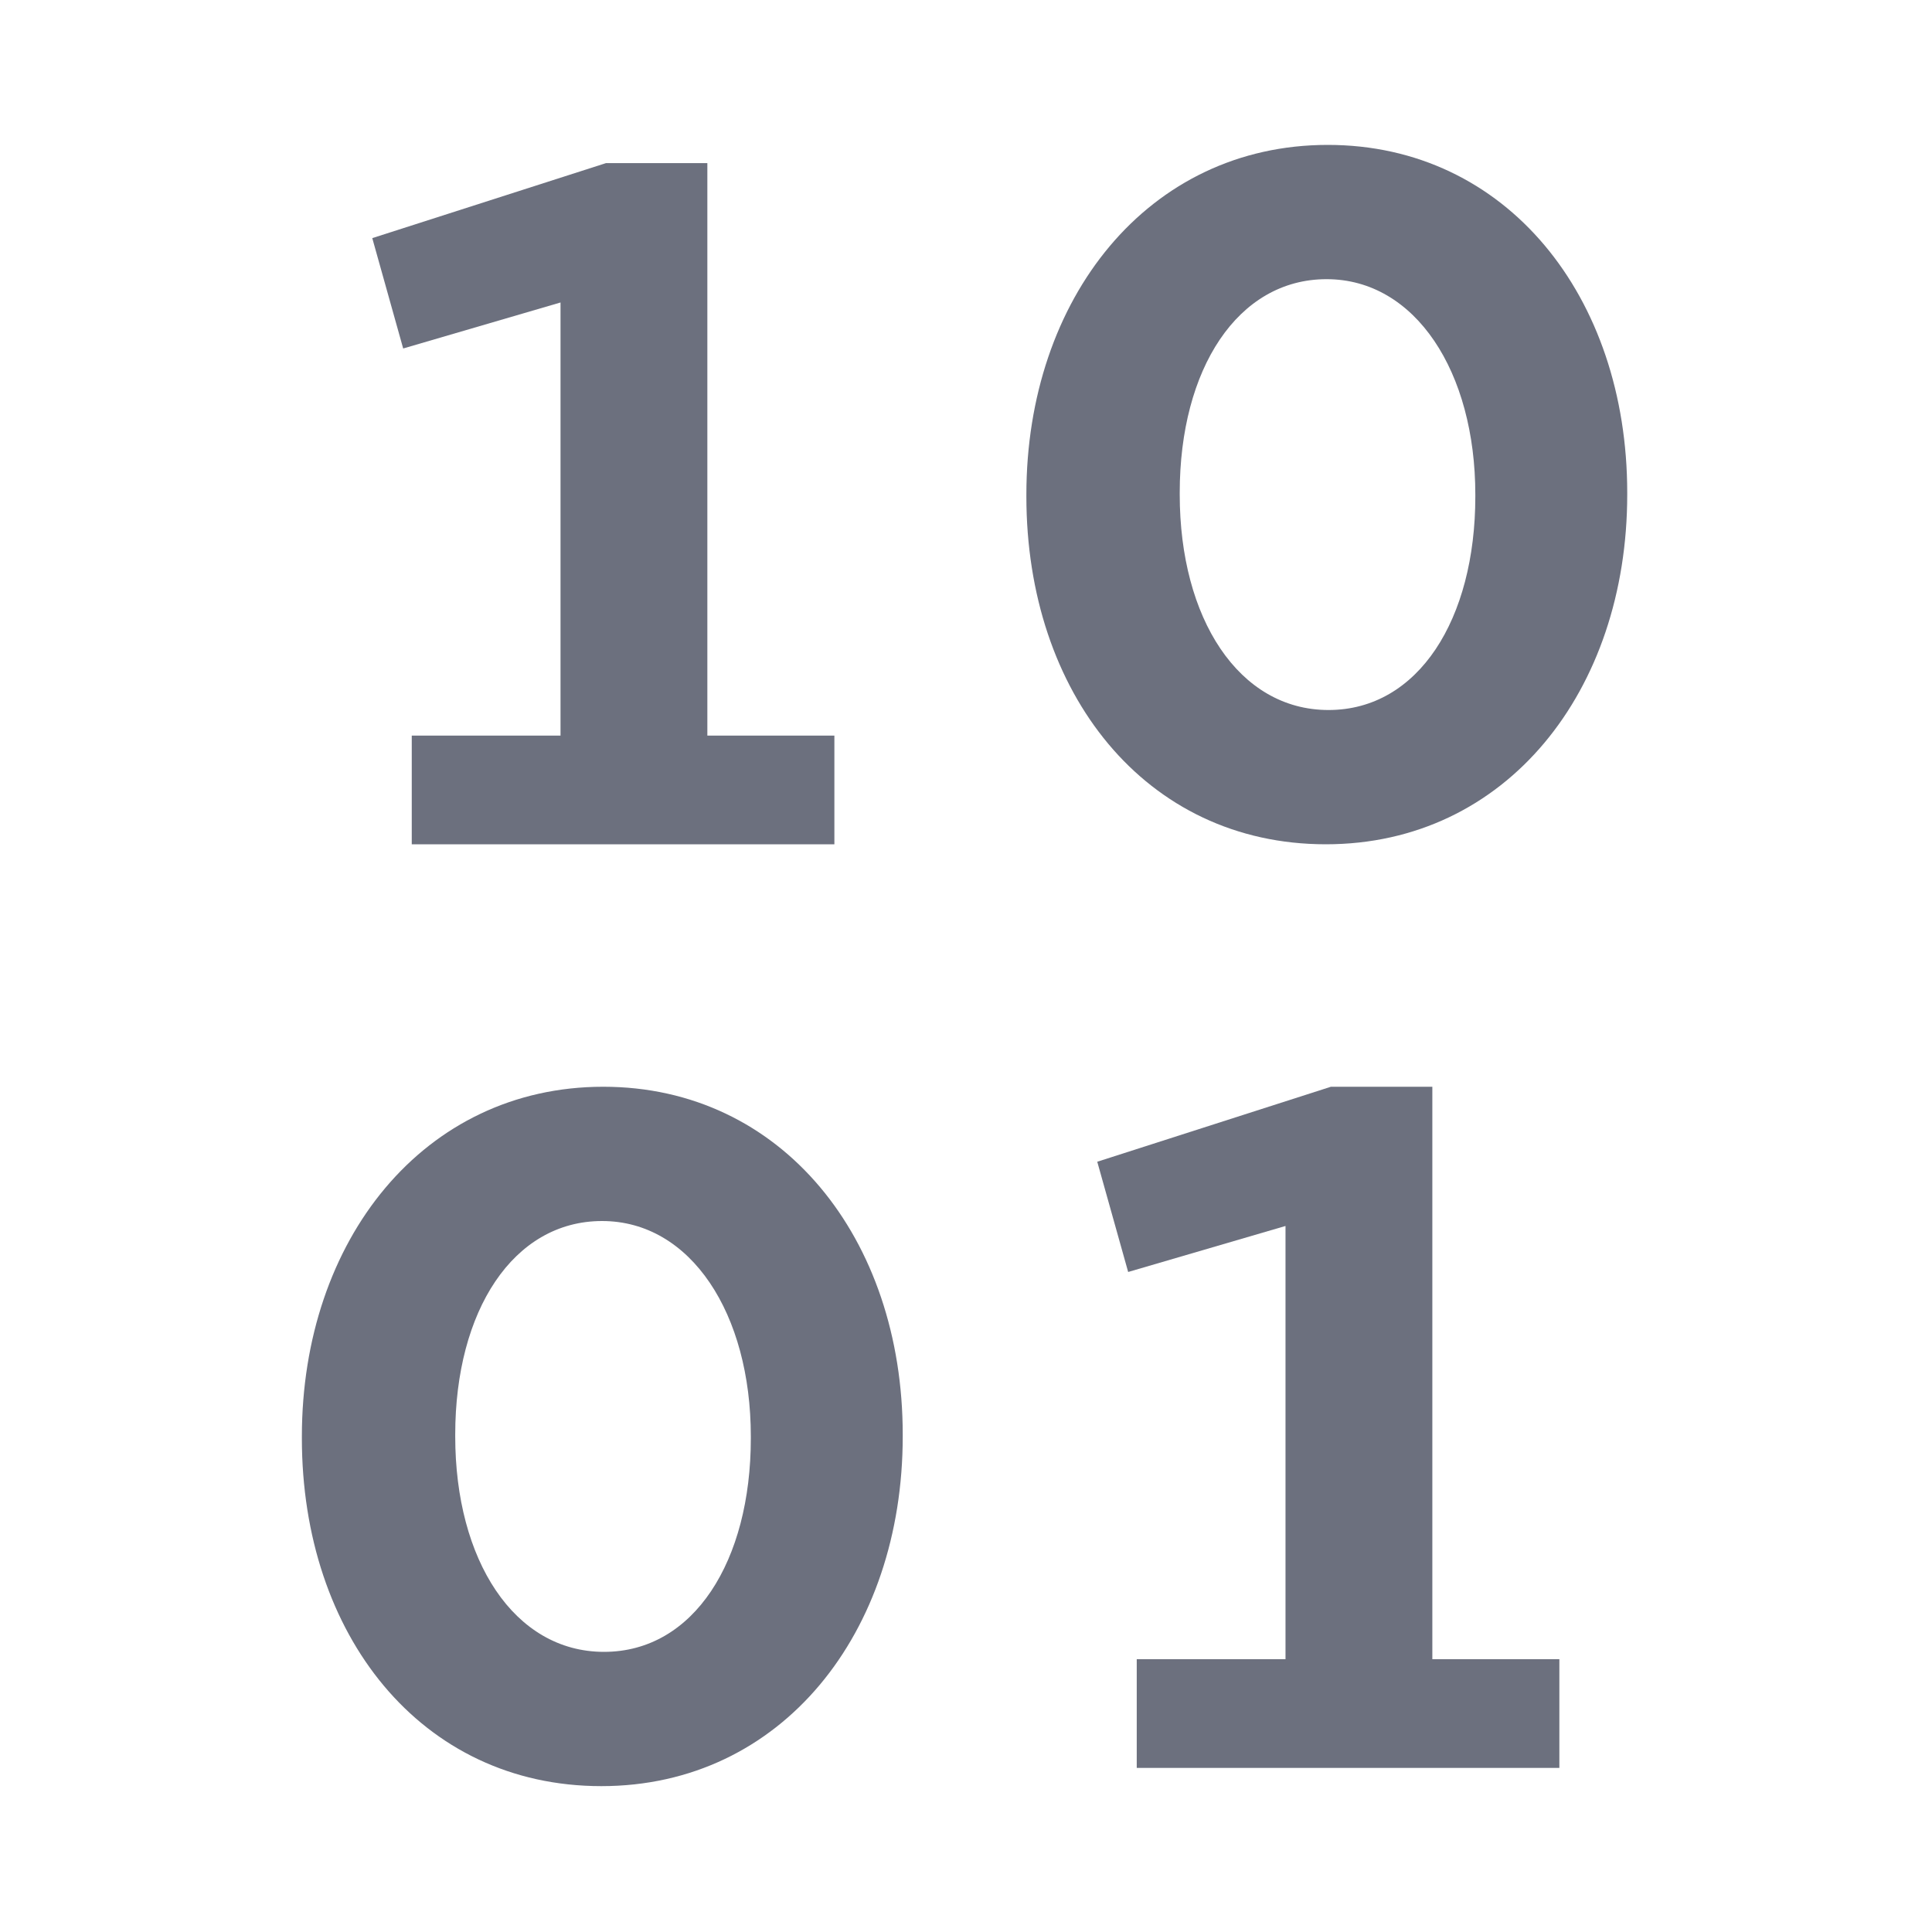
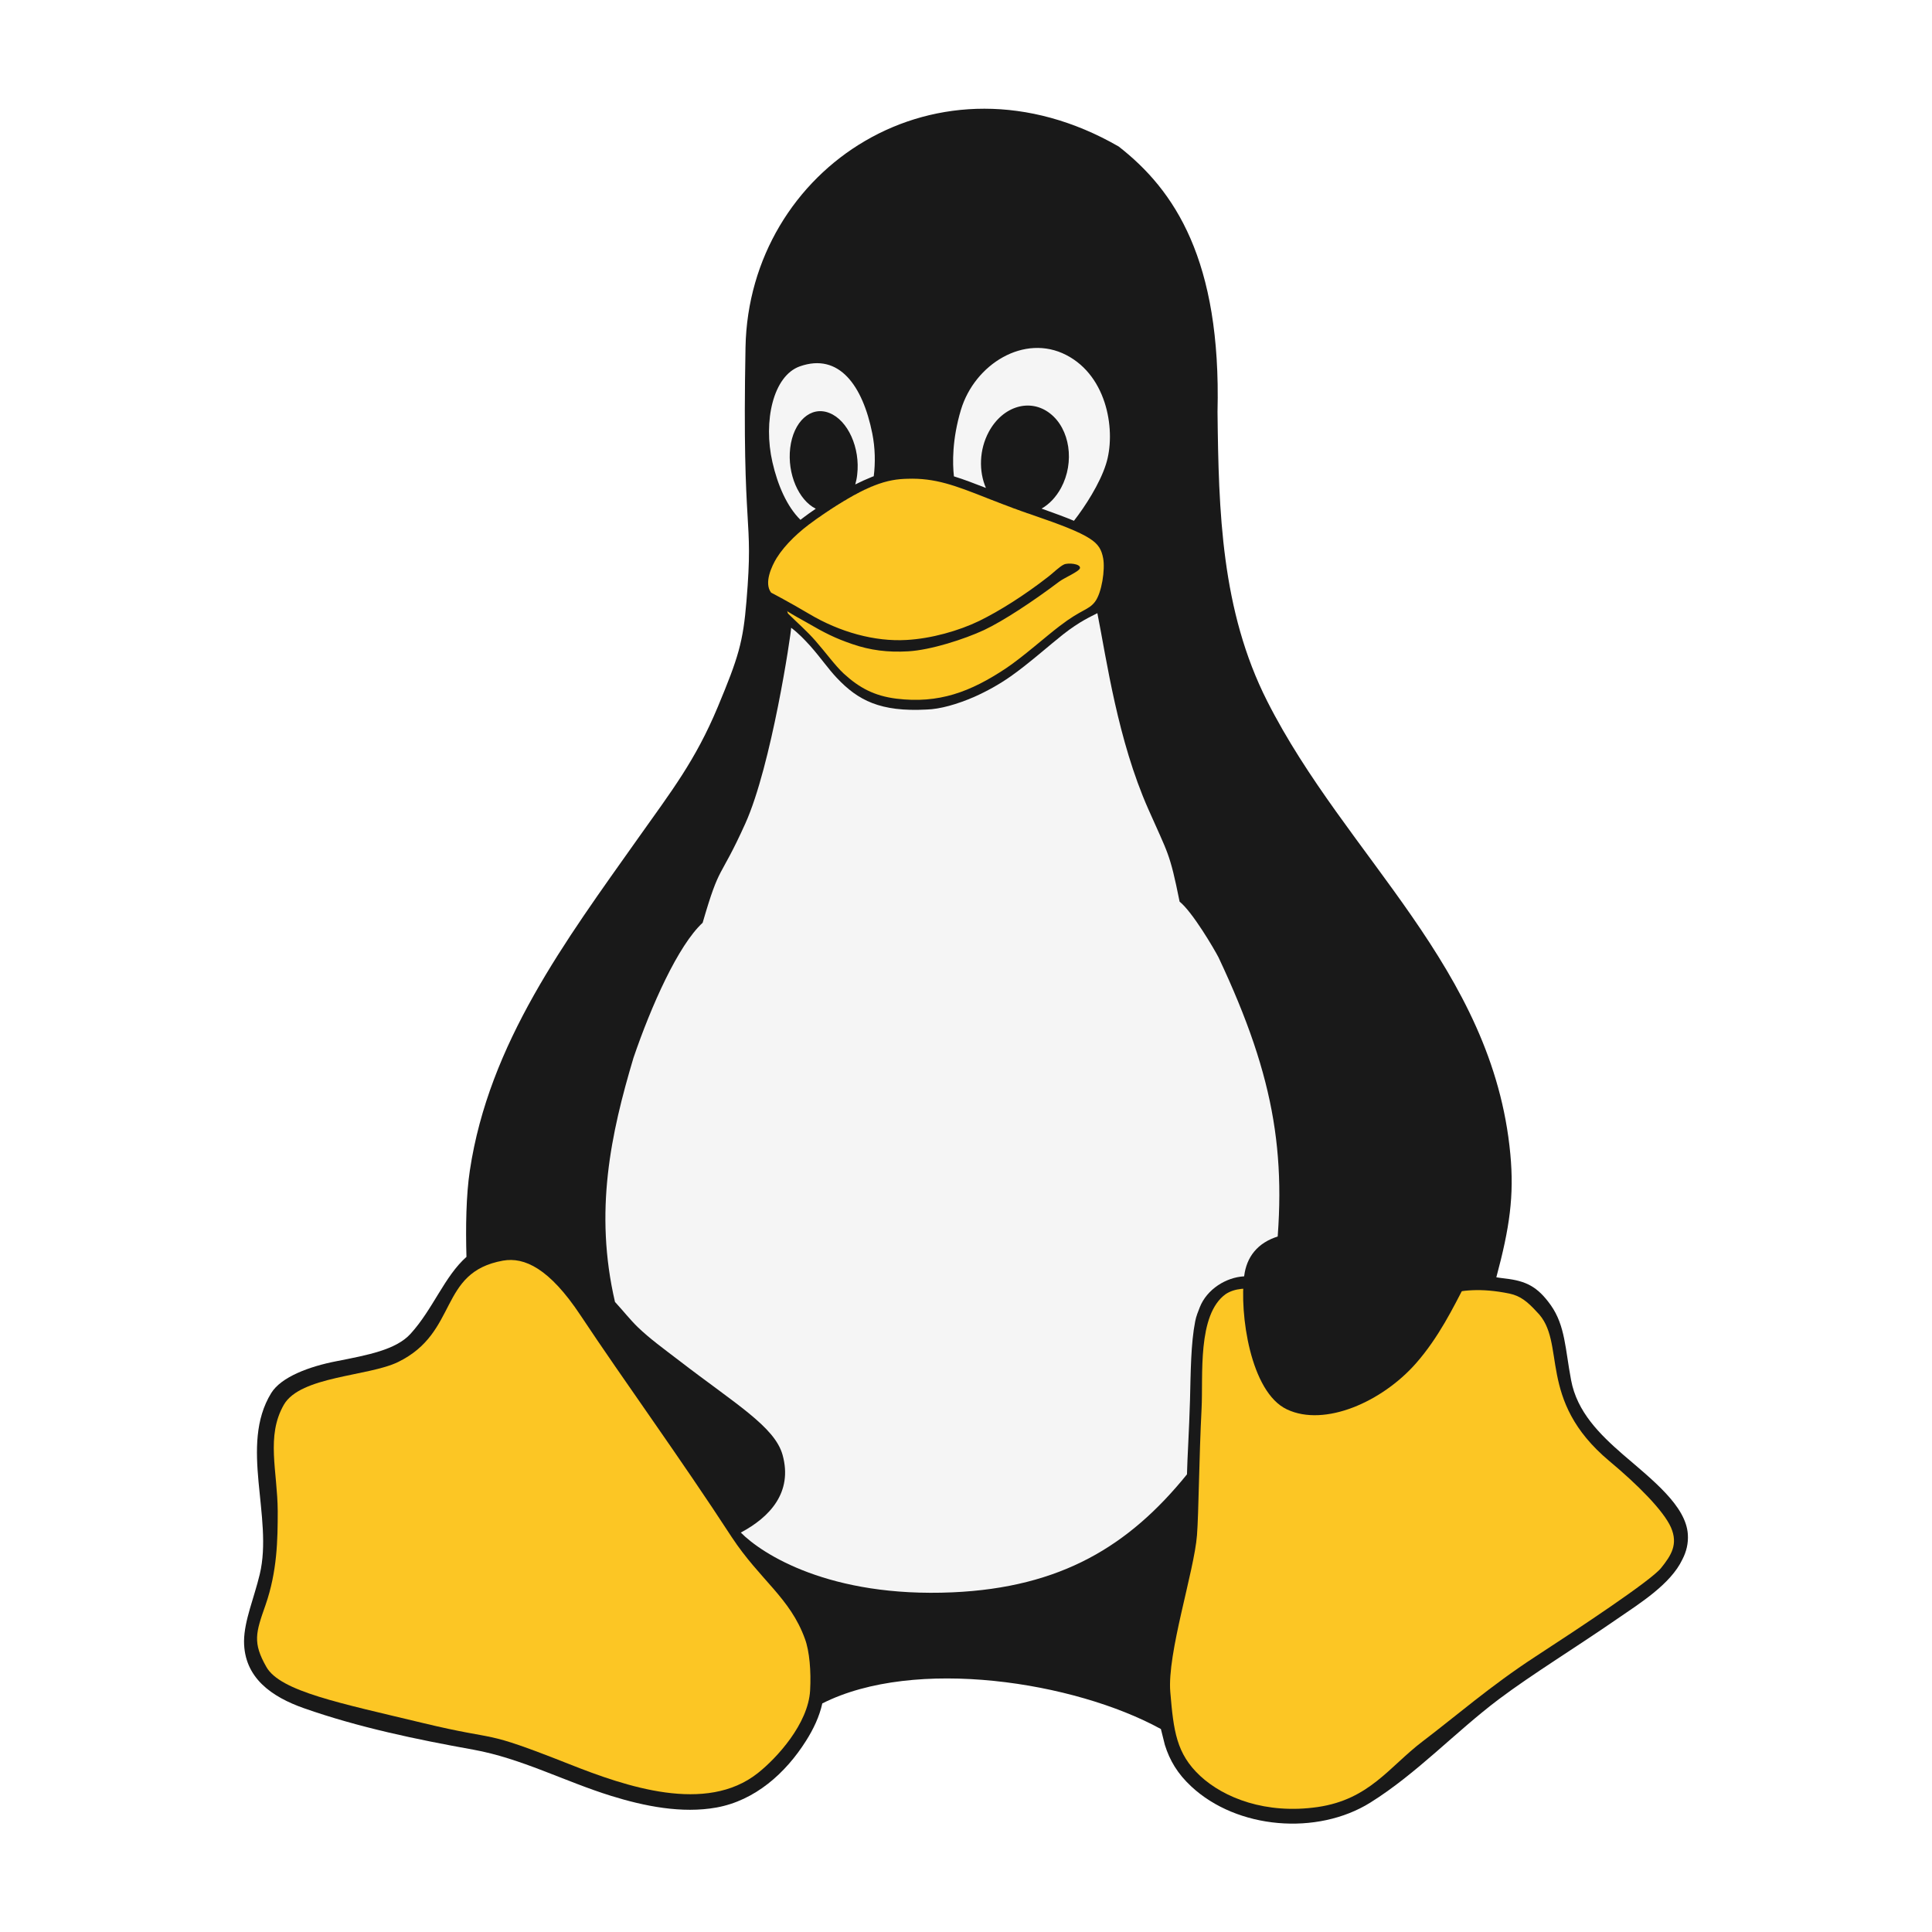
<svg xmlns="http://www.w3.org/2000/svg" width="16" height="16" viewBox="0 0 16 16" fill="none">
-   <path fill-rule="evenodd" clip-rule="evenodd" d="M10.98 6.992C9.484 6.992 8.5 5.736 8.5 4.112V4.096C8.5 2.472 9.508 1.2 10.996 1.2C12.476 1.2 13.476 2.456 13.476 4.08V4.096C13.476 5.72 12.476 6.992 10.98 6.992ZM11.002 5.88C11.746 5.88 12.218 5.128 12.218 4.112V4.096C12.218 3.08 11.722 2.312 10.986 2.312C10.25 2.312 9.77 3.056 9.77 4.08V4.096C9.77 5.12 10.258 5.88 11.002 5.88Z" fill="#6C707E" />
-   <path fill-rule="evenodd" clip-rule="evenodd" d="M4.98 14.792C3.484 14.792 2.5 13.536 2.5 11.912V11.896C2.5 10.272 3.508 9 4.996 9C6.476 9 7.476 10.256 7.476 11.88V11.896C7.476 13.52 6.476 14.792 4.98 14.792ZM5.002 13.68C5.746 13.68 6.218 12.928 6.218 11.912V11.896C6.218 10.88 5.722 10.112 4.986 10.112C4.25 10.112 3.77 10.856 3.77 11.88V11.896C3.77 12.92 4.258 13.68 5.002 13.68Z" fill="#6C707E" />
-   <path d="M6.91 6.092H5.858V1.351H5.018L3.083 1.972L3.339 2.886L4.642 2.505V6.092H3.41V6.992H6.91V6.092Z" fill="#6C707E" />
-   <path d="M11.862 13.741H12.914V14.641H9.414V13.741H10.646V10.153L9.343 10.534L9.087 9.621L11.022 9H11.862V13.741Z" fill="#6C707E" />
+   <path fill-rule="evenodd" clip-rule="evenodd" d="M6.174 2.876C6.144 4.487 6.244 4.238 6.182 4.977C6.154 5.317 6.116 5.443 5.945 5.853C5.759 6.299 5.56 6.553 5.283 6.944C4.682 7.793 4.049 8.64 3.891 9.694C3.86 9.898 3.856 10.162 3.863 10.409C3.681 10.57 3.587 10.84 3.4 11.046C3.279 11.179 3.045 11.222 2.786 11.273C2.563 11.316 2.328 11.403 2.246 11.537C1.979 11.971 2.265 12.564 2.151 13.038C2.104 13.235 2.023 13.42 2.021 13.59C2.02 13.896 2.253 14.054 2.518 14.147C2.971 14.306 3.448 14.405 3.92 14.49C4.317 14.562 4.676 14.753 5.059 14.872C5.335 14.958 5.647 15.021 5.934 14.969C6.253 14.911 6.506 14.685 6.675 14.417C6.736 14.321 6.786 14.216 6.81 14.107C7.577 13.719 8.899 13.927 9.614 14.319C9.614 14.319 9.647 14.449 9.647 14.451C9.687 14.579 9.752 14.689 9.865 14.794C10.245 15.149 10.909 15.203 11.349 14.928C11.733 14.688 12.051 14.345 12.413 14.072C12.69 13.864 13.05 13.644 13.39 13.409C13.577 13.28 13.835 13.121 13.933 12.914C13.966 12.85 13.983 12.781 13.978 12.707C13.963 12.471 13.686 12.257 13.441 12.046C13.248 11.878 13.06 11.693 13.011 11.429C12.962 11.171 12.963 10.979 12.843 10.809C12.732 10.653 12.636 10.608 12.465 10.588C12.44 10.585 12.416 10.582 12.392 10.578C12.503 10.165 12.54 9.902 12.508 9.558C12.363 8.014 11.148 7.098 10.494 5.806C10.114 5.055 10.092 4.237 10.083 3.411C10.114 2.155 9.729 1.575 9.264 1.213C7.765 0.35 6.202 1.394 6.174 2.876Z" fill="#191919" />
+   <path fill-rule="evenodd" clip-rule="evenodd" d="M3.296 11.28C3.051 11.399 2.488 11.396 2.351 11.633C2.201 11.894 2.298 12.183 2.3 12.515C2.3 12.751 2.296 13.013 2.199 13.292C2.118 13.522 2.091 13.603 2.206 13.805C2.321 14.008 2.821 14.105 3.497 14.268C4.173 14.431 3.958 14.311 4.715 14.61C5.184 14.796 5.847 15.024 6.276 14.684C6.434 14.559 6.693 14.276 6.709 14C6.718 13.842 6.704 13.674 6.666 13.572C6.543 13.232 6.295 13.086 6.06 12.73C5.63 12.069 5.172 11.442 4.807 10.892C4.549 10.503 4.342 10.409 4.166 10.44C3.627 10.536 3.801 11.034 3.296 11.28H3.296Z" fill="#FCC624" />
+   <path fill-rule="evenodd" clip-rule="evenodd" d="M10.151 10.717C9.913 10.887 9.965 11.396 9.951 11.664C9.93 12.074 9.927 12.531 9.913 12.713C9.89 13.014 9.664 13.694 9.692 14.014C9.719 14.335 9.742 14.523 9.939 14.707C10.136 14.89 10.484 15.027 10.913 14.965C11.342 14.902 11.504 14.632 11.782 14.421C12.06 14.21 12.346 13.96 12.713 13.721C13.08 13.482 13.671 13.091 13.756 12.986C13.841 12.88 13.899 12.789 13.838 12.649C13.776 12.51 13.562 12.295 13.328 12.1C12.718 11.589 12.981 11.114 12.727 10.864C12.649 10.779 12.591 10.732 12.501 10.713C12.014 10.613 11.88 10.807 11.594 10.778C11.286 10.748 11.402 10.816 10.769 10.731C10.551 10.706 10.301 10.618 10.151 10.717Z" fill="#FCC624" />
+   <path fill-rule="evenodd" clip-rule="evenodd" d="M6.172 6.821C5.954 7.303 5.965 7.139 5.819 7.642C5.616 7.829 5.393 8.33 5.246 8.761C5.059 9.388 4.919 10.032 5.093 10.782C5.163 10.858 5.219 10.93 5.282 10.991C5.382 11.087 5.49 11.165 5.622 11.266C6.089 11.626 6.416 11.815 6.481 12.049C6.567 12.36 6.374 12.565 6.135 12.692C6.31 12.869 6.869 13.232 7.889 13.187C8.787 13.147 9.35 12.803 9.83 12.21C9.833 12.073 9.848 11.845 9.855 11.598C9.861 11.362 9.862 11.126 9.898 10.943C9.906 10.9 9.923 10.86 9.937 10.824C9.996 10.677 10.153 10.578 10.304 10.57C10.384 10.567 10.467 10.561 10.547 10.578C10.669 9.614 10.572 8.949 10.091 7.928C10.054 7.857 9.876 7.553 9.769 7.467C9.686 7.056 9.675 7.076 9.509 6.699C9.256 6.127 9.165 5.466 9.088 5.078C9.035 5.106 8.944 5.144 8.804 5.254C8.702 5.334 8.514 5.501 8.369 5.602C8.275 5.668 8.172 5.725 8.071 5.77C7.925 5.834 7.782 5.873 7.675 5.876C7.29 5.897 7.106 5.8 6.931 5.615C6.857 5.537 6.801 5.452 6.709 5.348C6.667 5.302 6.61 5.241 6.552 5.199C6.551 5.25 6.389 6.34 6.172 6.821ZM7.9 3.945C7.888 3.838 7.884 3.641 7.958 3.394C8.072 3.015 8.483 2.761 8.83 2.94C9.178 3.119 9.243 3.584 9.159 3.845C9.108 4.006 8.986 4.195 8.894 4.313C8.823 4.283 8.735 4.251 8.626 4.212C8.689 4.176 8.745 4.118 8.787 4.041C8.902 3.828 8.861 3.552 8.696 3.424C8.531 3.295 8.304 3.363 8.189 3.576C8.109 3.724 8.105 3.903 8.165 4.041C8.067 4.003 7.982 3.97 7.9 3.945ZM6.624 3.034C6.95 2.919 7.145 3.195 7.224 3.59C7.248 3.711 7.25 3.833 7.236 3.944C7.226 3.947 7.217 3.951 7.208 3.955C7.17 3.97 7.129 3.989 7.083 4.012C7.09 3.987 7.096 3.959 7.099 3.93C7.125 3.709 7.022 3.48 6.868 3.42C6.715 3.359 6.57 3.49 6.544 3.711C6.519 3.923 6.613 4.142 6.756 4.213C6.738 4.226 6.719 4.239 6.7 4.252C6.677 4.269 6.653 4.286 6.629 4.305C6.516 4.194 6.44 4.016 6.397 3.828C6.319 3.488 6.403 3.112 6.624 3.034Z" fill="#F5F5F5" />
+   <path fill-rule="evenodd" clip-rule="evenodd" d="M6.518 5.059C6.523 5.065 6.521 5.075 6.527 5.082C6.599 5.154 6.683 5.226 6.755 5.309C6.839 5.405 6.916 5.512 6.987 5.578C7.118 5.698 7.242 5.763 7.423 5.786C7.774 5.829 8.036 5.731 8.332 5.534C8.471 5.441 8.664 5.269 8.775 5.185C8.96 5.043 9.013 5.055 9.068 4.984C9.125 4.909 9.153 4.716 9.136 4.624C9.123 4.554 9.099 4.507 9.023 4.459C8.939 4.405 8.794 4.348 8.543 4.262L8.543 4.262H8.542L8.542 4.261H8.541L8.54 4.261H8.54H8.539L8.538 4.26H8.538L8.537 4.26H8.536L8.536 4.259H8.535H8.535L8.534 4.259H8.533L8.533 4.258H8.532L8.531 4.258H8.531L8.53 4.257H8.529H8.529L8.528 4.257H8.528L8.527 4.256H8.526L8.526 4.256H8.525H8.524L8.524 4.255H8.524L8.523 4.255H8.522L8.522 4.254H8.521L8.52 4.254H8.52H8.519L8.519 4.253H8.518L8.517 4.253H8.517L8.516 4.252H8.516H8.515H8.515L8.514 4.252H8.514L8.513 4.252H8.512L8.512 4.251H8.511H8.51L8.51 4.251H8.509L8.509 4.25H8.508H8.508L8.507 4.25H8.507H8.506L8.505 4.249H8.505L8.504 4.249H8.504L8.501 4.248L8.495 4.245H8.494L8.49 4.244L8.489 4.243L8.485 4.242L8.482 4.241L8.481 4.24L8.476 4.239L8.475 4.239L8.469 4.236L8.467 4.236L8.463 4.234L8.462 4.234L8.456 4.232L8.454 4.231L8.449 4.229L8.443 4.227L8.437 4.224H8.436L8.432 4.223L8.43 4.223L8.427 4.221L8.424 4.22L8.423 4.22L8.419 4.218L8.418 4.218L8.412 4.215L8.41 4.215L8.406 4.213H8.405L8.402 4.212L8.399 4.211L8.398 4.211L8.393 4.209L8.387 4.207L8.385 4.206L8.381 4.204H8.38L8.377 4.202L8.375 4.202L8.369 4.2L8.368 4.199L8.364 4.198L8.363 4.197L8.36 4.196L8.357 4.196L8.356 4.195L8.352 4.193H8.351L8.348 4.192L8.346 4.191L8.344 4.19L8.34 4.189H8.339L8.334 4.186L8.328 4.184L8.327 4.184L8.324 4.182L8.322 4.182L8.32 4.181L8.316 4.18L8.316 4.18L8.312 4.178L8.311 4.178L8.308 4.177L8.305 4.176L8.304 4.175L8.3 4.174L8.299 4.173L8.296 4.172L8.294 4.171L8.292 4.171L8.288 4.169L8.284 4.167L8.282 4.167L8.277 4.165H8.277L8.273 4.163L8.271 4.163L8.269 4.162L8.266 4.161L8.266 4.16L8.262 4.159L8.26 4.158L8.255 4.156L8.254 4.156L8.25 4.154H8.25L8.247 4.153L8.245 4.152L8.243 4.152L8.239 4.15H8.239L8.238 4.15L8.237 4.149L8.236 4.149L8.235 4.148H8.234V4.148H8.232L8.231 4.147L8.23 4.147L8.229 4.146L8.228 4.146L8.226 4.145L8.225 4.145L8.224 4.144L8.223 4.144L8.222 4.143L8.221 4.143L8.22 4.142L8.218 4.142H8.218L8.217 4.141H8.216L8.215 4.141L8.214 4.141L8.213 4.14L8.212 4.14L8.21 4.139L8.209 4.139L8.207 4.138L8.207 4.138L8.206 4.137L8.204 4.137L8.203 4.136L8.203 4.136H8.202H8.201L8.2 4.135L8.199 4.135L8.198 4.134L8.197 4.134H8.197L8.196 4.133L8.194 4.133L8.193 4.132L8.192 4.132L8.191 4.131L8.19 4.131H8.189L8.188 4.13L8.187 4.13L8.185 4.129L8.184 4.129L8.183 4.129L8.182 4.128L8.181 4.128L8.18 4.127L8.179 4.127L8.178 4.126H8.177L8.175 4.126L8.174 4.125L8.173 4.125L8.172 4.124H8.172L8.171 4.124L8.17 4.123L8.169 4.123L8.168 4.122H8.167C7.912 4.022 7.746 3.957 7.514 3.965C7.433 3.967 7.351 3.977 7.235 4.023L7.23 4.026L7.224 4.027V4.028L7.219 4.03H7.218V4.03H7.218L7.212 4.032V4.033L7.208 4.034L7.205 4.036L7.202 4.037L7.201 4.038H7.2L7.196 4.04L7.195 4.04L7.194 4.04L7.189 4.043H7.189L7.184 4.045H7.183L7.182 4.046L7.179 4.047L7.178 4.048L7.176 4.049L7.171 4.051H7.171L7.17 4.052L7.166 4.053L7.165 4.054L7.164 4.054L7.16 4.056L7.159 4.056L7.157 4.057L7.154 4.059L7.152 4.06L7.151 4.061L7.147 4.062H7.147L7.144 4.064L7.141 4.065L7.138 4.067L7.134 4.069L7.131 4.07L7.128 4.072L7.127 4.072L7.125 4.073L7.124 4.074L7.121 4.075L7.118 4.077L7.114 4.079L7.111 4.081H7.111L7.108 4.083H7.107L7.105 4.084H7.104L7.1 4.086L7.098 4.088H7.097L7.094 4.09L7.09 4.092L7.087 4.094L7.083 4.095V4.096L7.079 4.098L7.076 4.099V4.099L7.072 4.101L7.069 4.103L7.069 4.103L7.065 4.105L7.062 4.107L7.058 4.109L7.054 4.112C7.047 4.115 7.039 4.12 7.032 4.124L7.028 4.127L7.024 4.128L7.021 4.13L7.017 4.133L7.015 4.134H7.014L7.014 4.135L7.01 4.137L7.008 4.138L7.006 4.14L7.001 4.143L6.999 4.144L6.994 4.146L6.991 4.148L6.984 4.152L6.982 4.154L6.977 4.157L6.975 4.158L6.969 4.161L6.967 4.163L6.961 4.167L6.96 4.167H6.96L6.957 4.169L6.952 4.172L6.95 4.173L6.945 4.176L6.944 4.177H6.944V4.177H6.943L6.943 4.178H6.942V4.178H6.942L6.941 4.179L6.94 4.179H6.94L6.938 4.181H6.937L6.937 4.182L6.936 4.182H6.936H6.935V4.183H6.935L6.934 4.183H6.934V4.184H6.933L6.927 4.187H6.927L6.926 4.188L6.924 4.189L6.919 4.193L6.916 4.194L6.916 4.195L6.911 4.198L6.908 4.2L6.906 4.201L6.903 4.203L6.9 4.204L6.898 4.206L6.892 4.21L6.889 4.212L6.884 4.215L6.882 4.217L6.879 4.218L6.876 4.22L6.874 4.222L6.871 4.224L6.868 4.226L6.865 4.228L6.863 4.23L6.861 4.23L6.857 4.233L6.856 4.234L6.854 4.235L6.852 4.236L6.85 4.238L6.848 4.239L6.846 4.24L6.845 4.241L6.843 4.243L6.839 4.245L6.837 4.246L6.836 4.247L6.834 4.248L6.832 4.25H6.832L6.83 4.251L6.828 4.252L6.827 4.253L6.825 4.255L6.823 4.256L6.821 4.257L6.819 4.259L6.817 4.26L6.815 4.261L6.814 4.262L6.813 4.263L6.812 4.263L6.81 4.265L6.806 4.267L6.804 4.269L6.803 4.27L6.801 4.271L6.799 4.273L6.797 4.274L6.795 4.275L6.792 4.278L6.79 4.279L6.788 4.28L6.786 4.282L6.784 4.283L6.783 4.283L6.782 4.284L6.78 4.286L6.778 4.287L6.776 4.288L6.774 4.289L6.773 4.29L6.772 4.291L6.77 4.292L6.768 4.294L6.765 4.296H6.764L6.763 4.297L6.762 4.298L6.76 4.299L6.758 4.301L6.755 4.303L6.753 4.304H6.753L6.751 4.306L6.743 4.312C6.624 4.395 6.503 4.507 6.432 4.621C6.391 4.688 6.325 4.828 6.386 4.908C6.387 4.908 6.543 4.99 6.701 5.084C6.956 5.236 7.246 5.315 7.506 5.3C7.713 5.289 7.943 5.223 8.11 5.142C8.277 5.06 8.483 4.931 8.684 4.774C8.715 4.751 8.774 4.692 8.811 4.675C8.844 4.659 8.949 4.668 8.944 4.704C8.941 4.732 8.817 4.783 8.773 4.816C8.553 4.982 8.308 5.143 8.149 5.218C7.985 5.294 7.709 5.383 7.522 5.394C7.351 5.404 7.206 5.385 7.058 5.334C6.915 5.285 6.83 5.242 6.677 5.153C6.628 5.125 6.581 5.101 6.515 5.059L6.518 5.059Z" fill="#FCC624" />
+   <path fill-rule="evenodd" clip-rule="evenodd" d="M12.13 10.647C12.139 10.631 12.156 10.567 12.157 10.554C12.189 10.23 11.567 10.158 11.083 10.174C10.863 10.181 10.692 10.208 10.589 10.238C10.411 10.291 10.323 10.414 10.304 10.566C10.264 10.876 10.354 11.529 10.658 11.672C10.971 11.82 11.446 11.609 11.726 11.291C11.916 11.075 12.037 10.824 12.13 10.647Z" fill="#191919" />
</svg>
